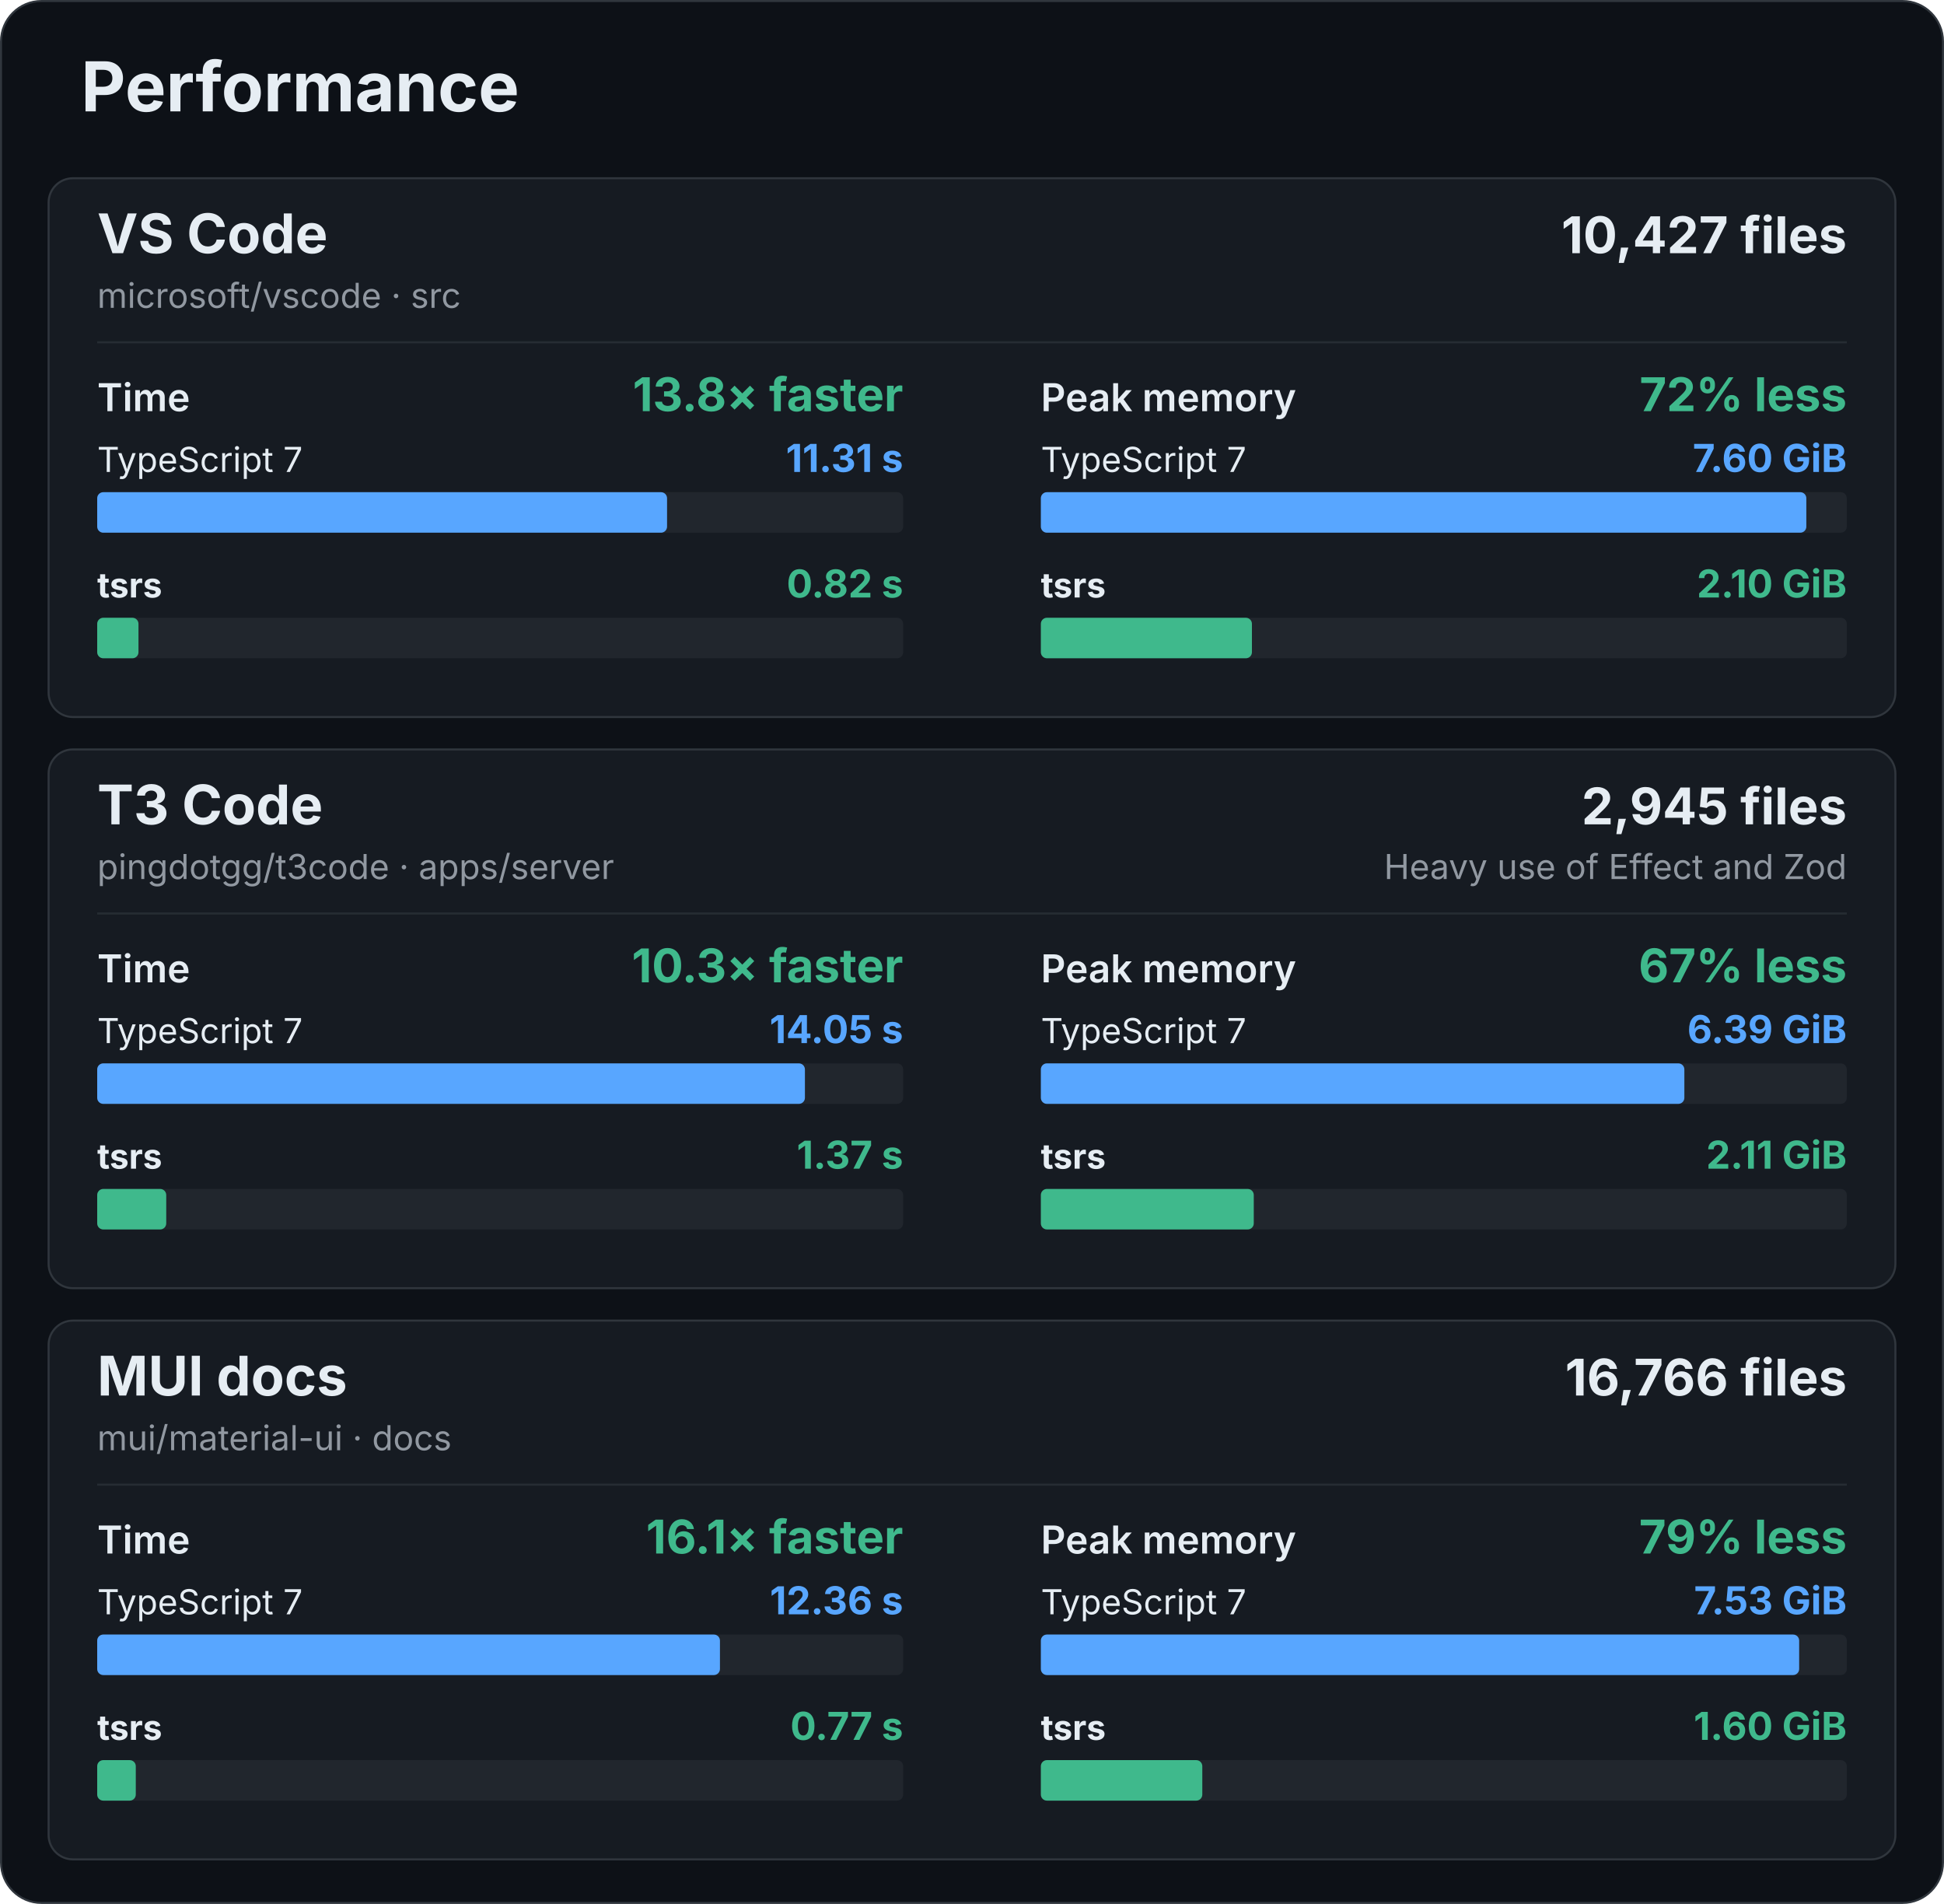
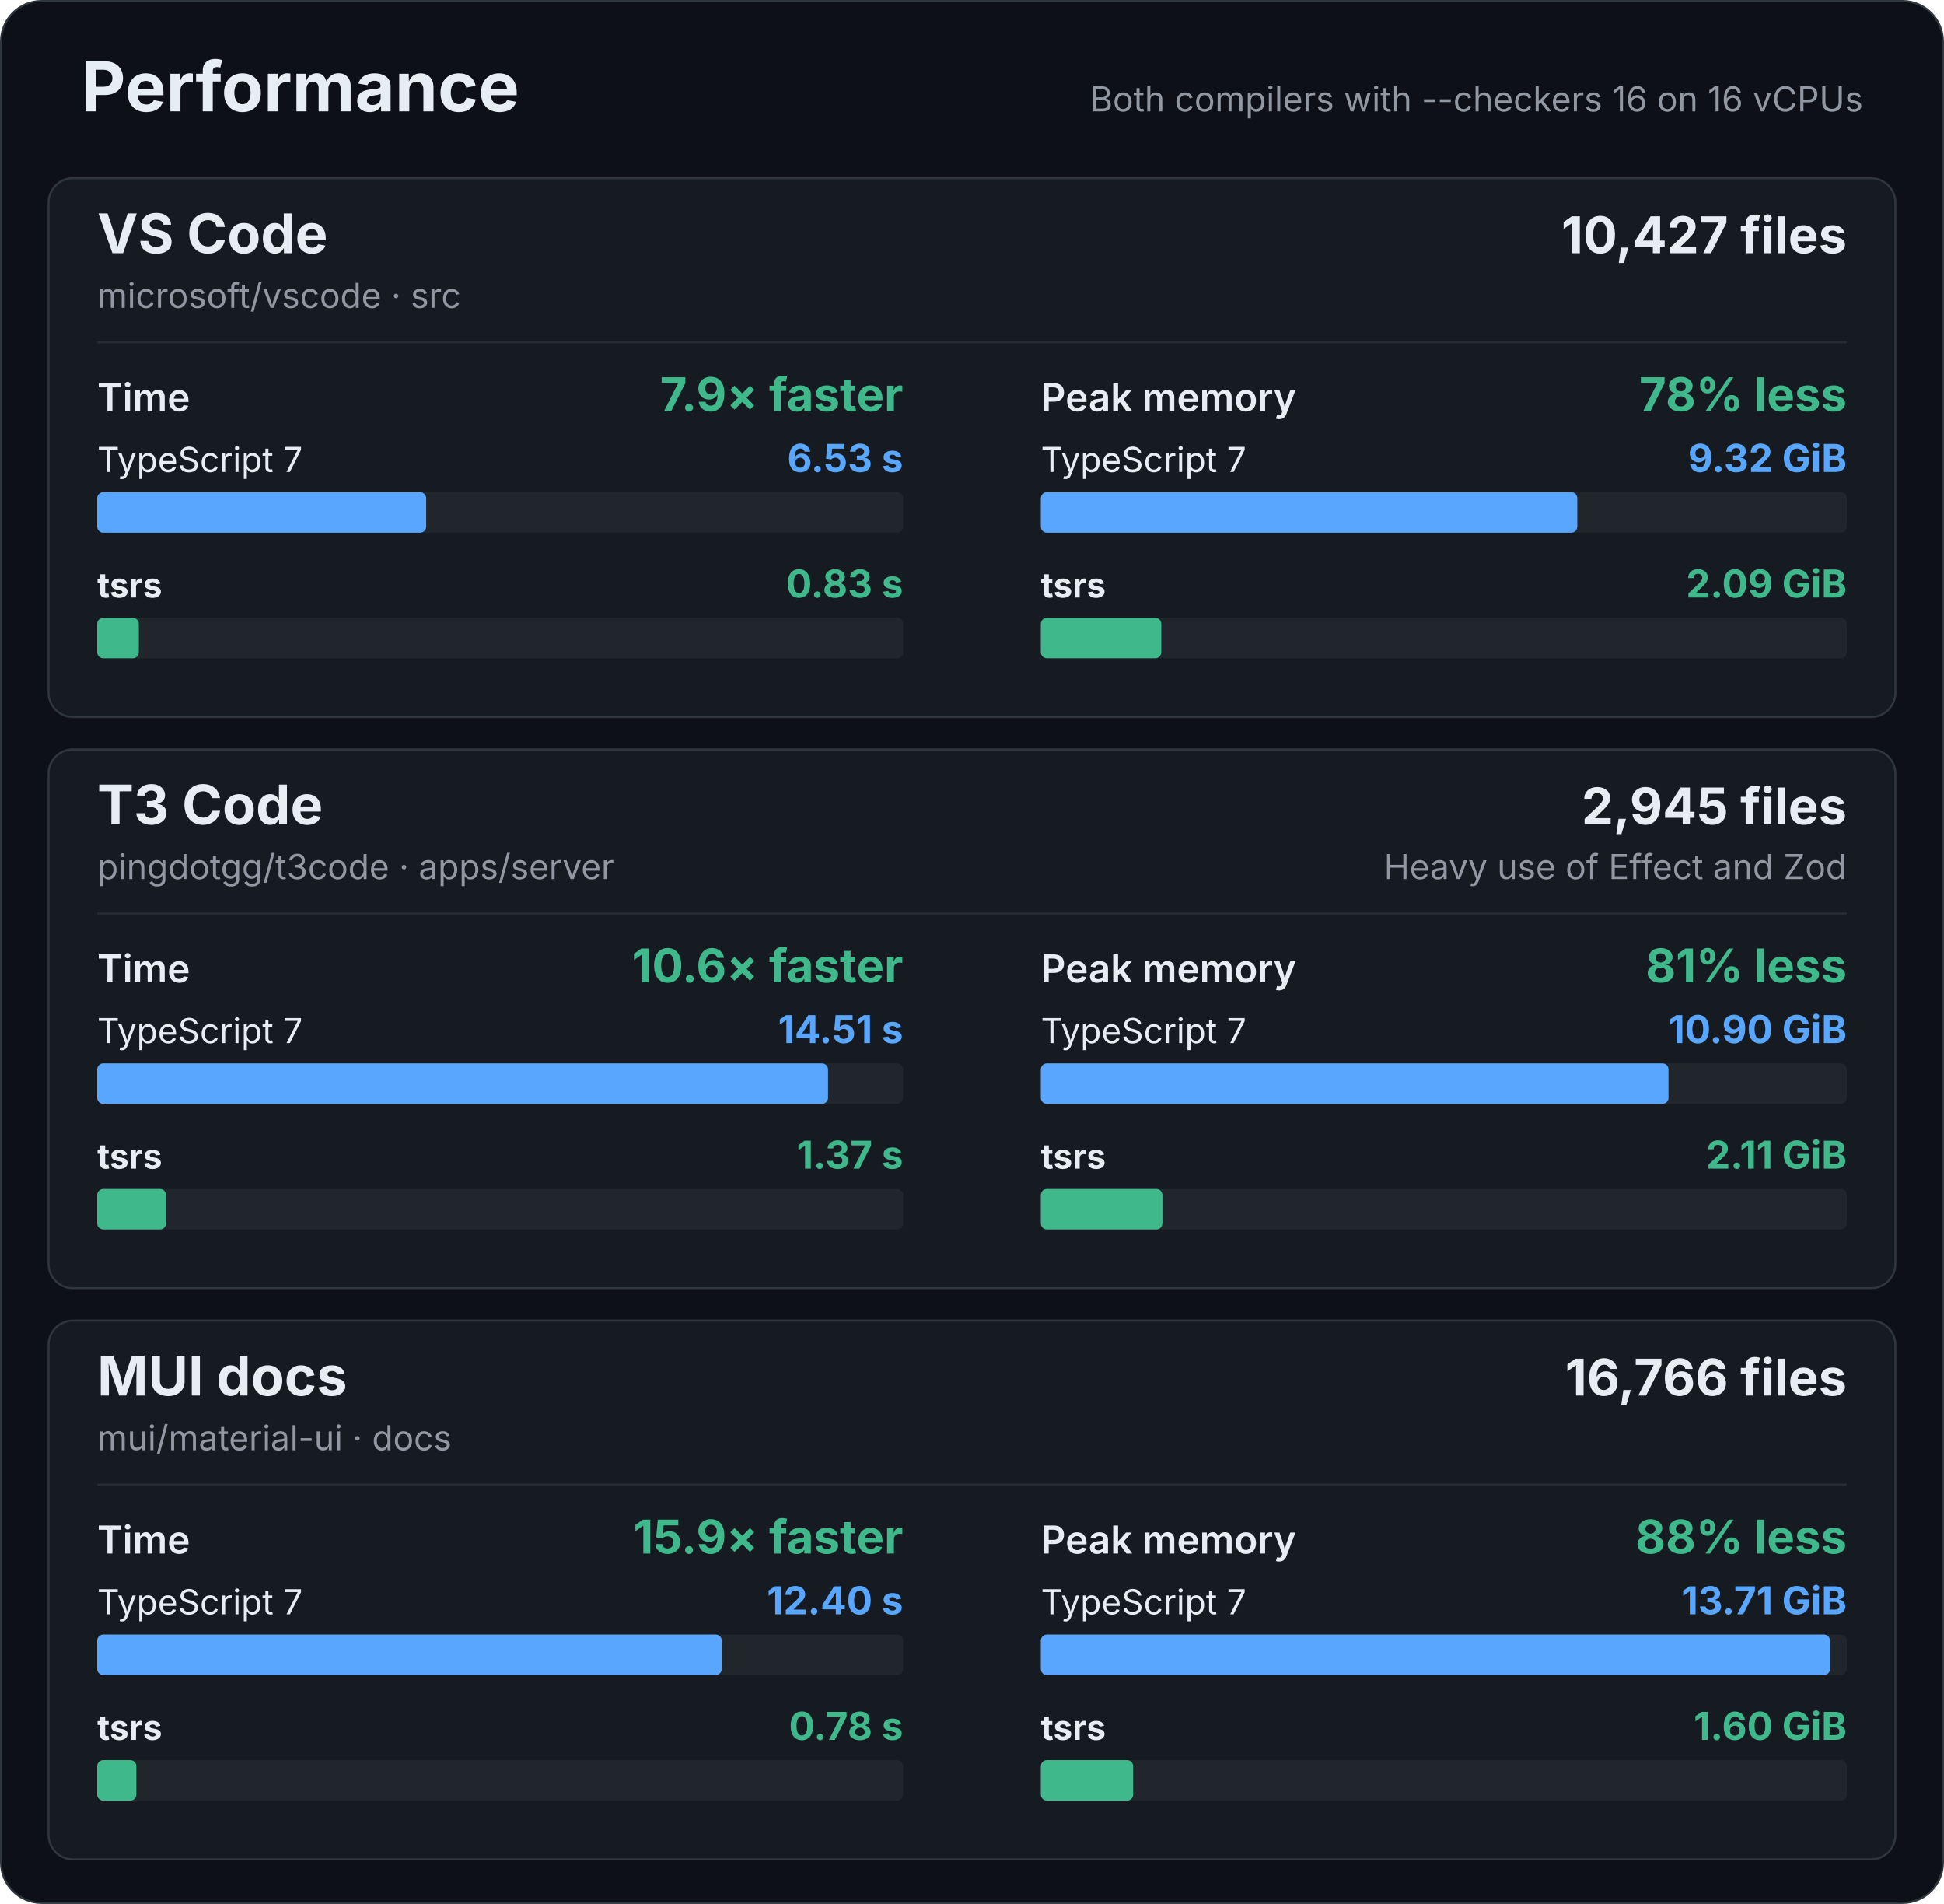
<svg xmlns="http://www.w3.org/2000/svg" width="960" height="940" viewBox="0 0 960 940" role="img" aria-labelledby="title description">
  <rect x="0.5" y="0.5" width="959" height="939" rx="20" fill="#0d1117" stroke="#30363d" />
  <g font-family="-apple-system, BlinkMacSystemFont, 'Segoe UI', sans-serif" fill="#e6edf3">
    <text x="40" y="55" font-size="34" font-weight="700">Performance</text>
+     <text x="920" y="55" font-size="17" fill="#9198a1" text-anchor="end">Both compilers with --checkers 16 on 16 vCPUs</text>
    <g id="vscode">
      <rect x="24" y="88" width="912" height="266" rx="12" fill="#161b22" stroke="#30363d" />
      <text x="48" y="125" font-size="27" font-weight="700">VS Code</text>
      <text x="48" y="152" font-size="17" fill="#9198a1">microsoft/vscode · src</text>
      <text x="912" y="125" font-size="25" font-weight="700" text-anchor="end">10,427 files</text>
      <line x1="48" y1="169" x2="912" y2="169" stroke="#262c33" />
      <g data-metric="wall_s">
        <text x="48" y="203" font-size="19" font-weight="600">Time</text>
-         <text x="446" y="203" font-size="23" font-weight="700" fill="#3fb98c" text-anchor="end">13.8× faster</text>
+         <text x="446" y="203" font-size="23" font-weight="700" fill="#3fb98c" text-anchor="end">7.9× faster</text>
        <text x="48" y="233" font-size="17" font-weight="400">TypeScript 7</text>
-         <text x="446" y="233" font-size="19" font-weight="700" fill="#58a6ff" text-anchor="end">11.31 s</text>
+         <text x="446" y="233" font-size="19" font-weight="700" fill="#58a6ff" text-anchor="end">6.53 s</text>
        <rect x="48" y="243" width="398" height="20" rx="3" fill="#21262d" />
-         <rect data-compiler="tsgo" x="48" y="243" width="281.411" height="20" rx="3" fill="#58a6ff" />
+         <rect data-compiler="tsgo" x="48" y="243" width="162.459" height="20" rx="3" fill="#58a6ff" />
        <text x="48" y="295" font-size="17" font-weight="700">tsrs</text>
-         <text x="446" y="295" font-size="19" font-weight="700" fill="#3fb98c" text-anchor="end">0.82 s</text>
+         <text x="446" y="295" font-size="19" font-weight="700" fill="#3fb98c" text-anchor="end">0.83 s</text>
        <rect x="48" y="305" width="398" height="20" rx="3" fill="#21262d" />
-         <rect data-compiler="tsrs" x="48" y="305" width="20.385" height="20" rx="3" fill="#3fb98c" />
+         <rect data-compiler="tsrs" x="48" y="305" width="20.559" height="20" rx="3" fill="#3fb98c" />
      </g>
      <g data-metric="peak_rss_bytes">
        <text x="514" y="203" font-size="19" font-weight="600">Peak memory</text>
-         <text x="912" y="203" font-size="23" font-weight="700" fill="#3fb98c" text-anchor="end">72% less</text>
+         <text x="912" y="203" font-size="23" font-weight="700" fill="#3fb98c" text-anchor="end">78% less</text>
        <text x="514" y="233" font-size="17" font-weight="400">TypeScript 7</text>
-         <text x="912" y="233" font-size="19" font-weight="700" fill="#58a6ff" text-anchor="end">7.60 GiB</text>
+         <text x="912" y="233" font-size="19" font-weight="700" fill="#58a6ff" text-anchor="end">9.32 GiB</text>
        <rect x="514" y="243" width="398" height="20" rx="3" fill="#21262d" />
-         <rect data-compiler="tsgo" x="514" y="243" width="378.017" height="20" rx="3" fill="#58a6ff" />
+         <rect data-compiler="tsgo" x="514" y="243" width="264.916" height="20" rx="3" fill="#58a6ff" />
        <text x="514" y="295" font-size="17" font-weight="700">tsrs</text>
-         <text x="912" y="295" font-size="19" font-weight="700" fill="#3fb98c" text-anchor="end">2.10 GiB</text>
+         <text x="912" y="295" font-size="19" font-weight="700" fill="#3fb98c" text-anchor="end">2.09 GiB</text>
        <rect x="514" y="305" width="398" height="20" rx="3" fill="#21262d" />
-         <rect data-compiler="tsrs" x="514" y="305" width="104.239" height="20" rx="3" fill="#3fb98c" />
+         <rect data-compiler="tsrs" x="514" y="305" width="59.48" height="20" rx="3" fill="#3fb98c" />
      </g>
    </g>
    <g id="t3code-server">
      <rect x="24" y="370" width="912" height="266" rx="12" fill="#161b22" stroke="#30363d" />
      <text x="48" y="407" font-size="27" font-weight="700">T3 Code</text>
      <text x="48" y="434" font-size="17" fill="#9198a1">pingdotgg/t3code · apps/server</text>
      <text x="912" y="407" font-size="25" font-weight="700" text-anchor="end">2,945 files</text>
      <text x="912" y="434" font-size="17" fill="#9198a1" text-anchor="end">Heavy use of Effect and Zod</text>
      <line x1="48" y1="451" x2="912" y2="451" stroke="#262c33" />
      <g data-metric="wall_s">
        <text x="48" y="485" font-size="19" font-weight="600">Time</text>
-         <text x="446" y="485" font-size="23" font-weight="700" fill="#3fb98c" text-anchor="end">10.3× faster</text>
+         <text x="446" y="485" font-size="23" font-weight="700" fill="#3fb98c" text-anchor="end">10.6× faster</text>
        <text x="48" y="515" font-size="17" font-weight="400">TypeScript 7</text>
-         <text x="446" y="515" font-size="19" font-weight="700" fill="#58a6ff" text-anchor="end">14.05 s</text>
+         <text x="446" y="515" font-size="19" font-weight="700" fill="#58a6ff" text-anchor="end">14.51 s</text>
        <rect x="48" y="525" width="398" height="20" rx="3" fill="#21262d" />
-         <rect data-compiler="tsgo" x="48" y="525" width="349.494" height="20" rx="3" fill="#58a6ff" />
+         <rect data-compiler="tsgo" x="48" y="525" width="360.911" height="20" rx="3" fill="#58a6ff" />
        <text x="48" y="577" font-size="17" font-weight="700">tsrs</text>
        <text x="446" y="577" font-size="19" font-weight="700" fill="#3fb98c" text-anchor="end">1.37 s</text>
        <rect x="48" y="587" width="398" height="20" rx="3" fill="#21262d" />
-         <rect data-compiler="tsrs" x="48" y="587" width="34.091" height="20" rx="3" fill="#3fb98c" />
+         <rect data-compiler="tsrs" x="48" y="587" width="33.992" height="20" rx="3" fill="#3fb98c" />
      </g>
      <g data-metric="peak_rss_bytes">
        <text x="514" y="485" font-size="19" font-weight="600">Peak memory</text>
-         <text x="912" y="485" font-size="23" font-weight="700" fill="#3fb98c" text-anchor="end">67% less</text>
+         <text x="912" y="485" font-size="23" font-weight="700" fill="#3fb98c" text-anchor="end">81% less</text>
        <text x="514" y="515" font-size="17" font-weight="400">TypeScript 7</text>
-         <text x="912" y="515" font-size="19" font-weight="700" fill="#58a6ff" text-anchor="end">6.39 GiB</text>
+         <text x="912" y="515" font-size="19" font-weight="700" fill="#58a6ff" text-anchor="end">10.90 GiB</text>
        <rect x="514" y="525" width="398" height="20" rx="3" fill="#21262d" />
-         <rect data-compiler="tsgo" x="514" y="525" width="317.783" height="20" rx="3" fill="#58a6ff" />
+         <rect data-compiler="tsgo" x="514" y="525" width="309.954" height="20" rx="3" fill="#58a6ff" />
        <text x="514" y="577" font-size="17" font-weight="700">tsrs</text>
        <text x="912" y="577" font-size="19" font-weight="700" fill="#3fb98c" text-anchor="end">2.11 GiB</text>
        <rect x="514" y="587" width="398" height="20" rx="3" fill="#21262d" />
-         <rect data-compiler="tsrs" x="514" y="587" width="105.146" height="20" rx="3" fill="#3fb98c" />
+         <rect data-compiler="tsrs" x="514" y="587" width="60.048" height="20" rx="3" fill="#3fb98c" />
      </g>
    </g>
    <g id="mui-docs">
      <rect x="24" y="652" width="912" height="266" rx="12" fill="#161b22" stroke="#30363d" />
      <text x="48" y="689" font-size="27" font-weight="700">MUI docs</text>
      <text x="48" y="716" font-size="17" fill="#9198a1">mui/material-ui · docs</text>
      <text x="912" y="689" font-size="25" font-weight="700" text-anchor="end">16,766 files</text>
      <line x1="48" y1="733" x2="912" y2="733" stroke="#262c33" />
      <g data-metric="wall_s">
        <text x="48" y="767" font-size="19" font-weight="600">Time</text>
-         <text x="446" y="767" font-size="23" font-weight="700" fill="#3fb98c" text-anchor="end">16.1× faster</text>
+         <text x="446" y="767" font-size="23" font-weight="700" fill="#3fb98c" text-anchor="end">15.9× faster</text>
        <text x="48" y="797" font-size="17" font-weight="400">TypeScript 7</text>
-         <text x="446" y="797" font-size="19" font-weight="700" fill="#58a6ff" text-anchor="end">12.36 s</text>
+         <text x="446" y="797" font-size="19" font-weight="700" fill="#58a6ff" text-anchor="end">12.40 s</text>
        <rect x="48" y="807" width="398" height="20" rx="3" fill="#21262d" />
-         <rect data-compiler="tsgo" x="48" y="807" width="307.53" height="20" rx="3" fill="#58a6ff" />
+         <rect data-compiler="tsgo" x="48" y="807" width="308.425" height="20" rx="3" fill="#58a6ff" />
        <text x="48" y="859" font-size="17" font-weight="700">tsrs</text>
-         <text x="446" y="859" font-size="19" font-weight="700" fill="#3fb98c" text-anchor="end">0.77 s</text>
+         <text x="446" y="859" font-size="19" font-weight="700" fill="#3fb98c" text-anchor="end">0.78 s</text>
        <rect x="48" y="869" width="398" height="20" rx="3" fill="#21262d" />
-         <rect data-compiler="tsrs" x="48" y="869" width="19.054" height="20" rx="3" fill="#3fb98c" />
+         <rect data-compiler="tsrs" x="48" y="869" width="19.34" height="20" rx="3" fill="#3fb98c" />
      </g>
      <g data-metric="peak_rss_bytes">
        <text x="514" y="767" font-size="19" font-weight="600">Peak memory</text>
-         <text x="912" y="767" font-size="23" font-weight="700" fill="#3fb98c" text-anchor="end">79% less</text>
+         <text x="912" y="767" font-size="23" font-weight="700" fill="#3fb98c" text-anchor="end">88% less</text>
        <text x="514" y="797" font-size="17" font-weight="400">TypeScript 7</text>
-         <text x="912" y="797" font-size="19" font-weight="700" fill="#58a6ff" text-anchor="end">7.53 GiB</text>
+         <text x="912" y="797" font-size="19" font-weight="700" fill="#58a6ff" text-anchor="end">13.71 GiB</text>
        <rect x="514" y="807" width="398" height="20" rx="3" fill="#21262d" />
-         <rect data-compiler="tsgo" x="514" y="807" width="374.474" height="20" rx="3" fill="#58a6ff" />
+         <rect data-compiler="tsgo" x="514" y="807" width="389.709" height="20" rx="3" fill="#58a6ff" />
        <text x="514" y="859" font-size="17" font-weight="700">tsrs</text>
        <text x="912" y="859" font-size="19" font-weight="700" fill="#3fb98c" text-anchor="end">1.60 GiB</text>
        <rect x="514" y="869" width="398" height="20" rx="3" fill="#21262d" />
-         <rect data-compiler="tsrs" x="514" y="869" width="79.731" height="20" rx="3" fill="#3fb98c" />
+         <rect data-compiler="tsrs" x="514" y="869" width="45.573" height="20" rx="3" fill="#3fb98c" />
      </g>
    </g>
  </g>
</svg>
